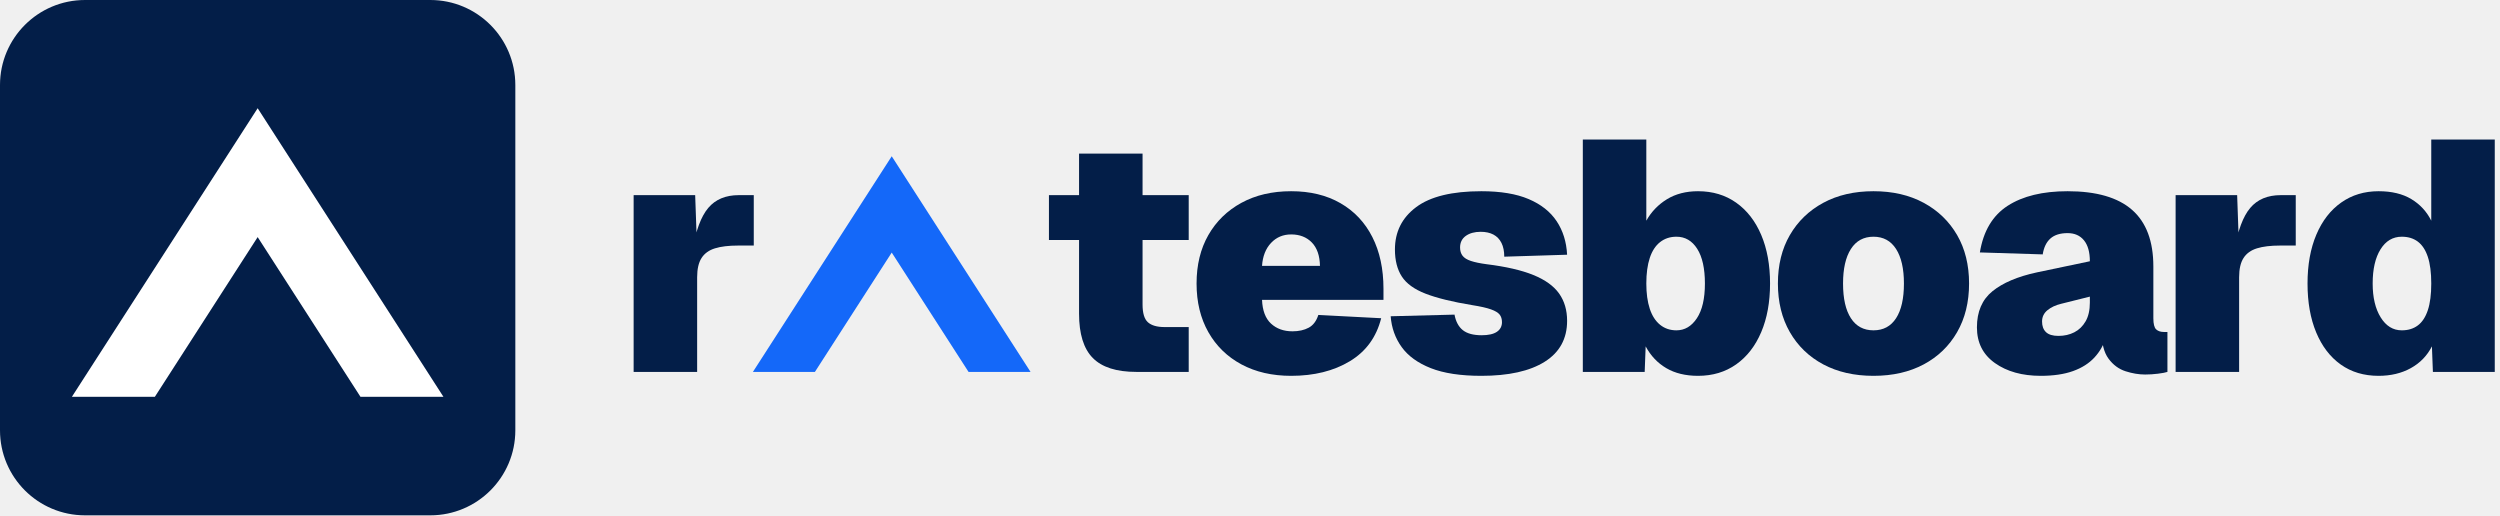
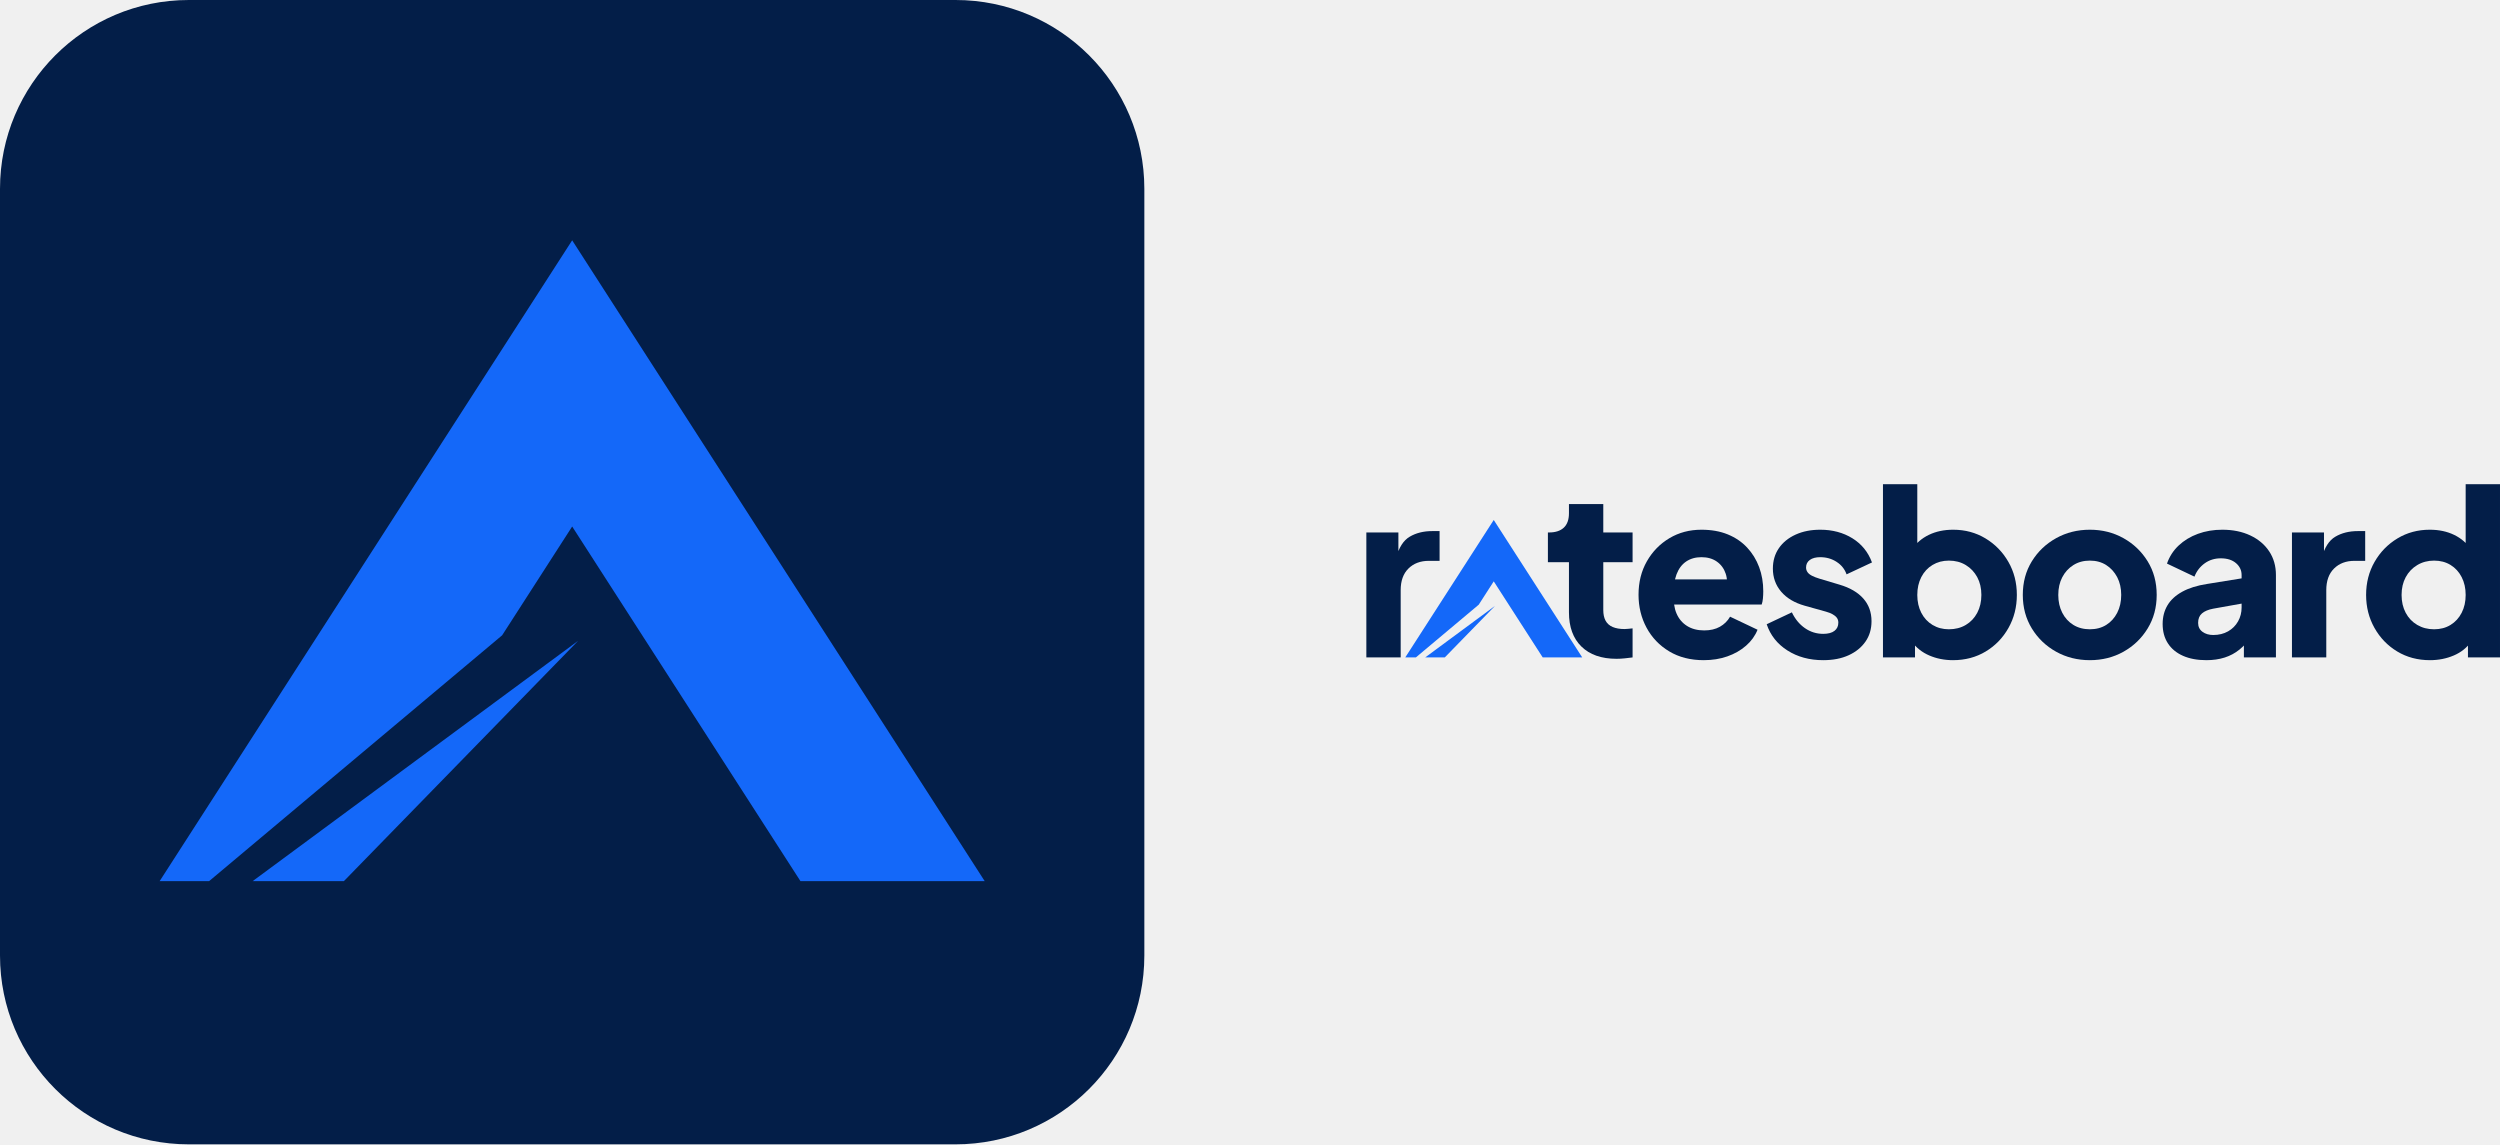
- <svg xmlns="http://www.w3.org/2000/svg" viewBox="0 0 4851.243 1000" width="4851.243" height="1000" fill="none" role="img" aria-label="Ratesboard">
+ <svg xmlns="http://www.w3.org/2000/svg" viewBox="0 0 2184.655 1000" width="2184.655" height="1000" fill="none" overflow="hidden" role="img" aria-label="Ratesboard">
  <path fill="#031E48" d="M165,0 L835,0 A165,165 0 0 1 1000,165 L1000,835 A165,165 0 0 1 835,1000 L165,1000 A165,165 0 0 1 0,835 L0,165 A165,165 0 0 1 165,0 Z" />
-   <path fill="#FFFFFF" d="M500,210 L860.5,770 L699.5,770 L500,460.097 L300.5,770 L139.5,770 Z" />
-   <path fill="#031E48" d="M1229.57 721.68V378.68H1348.985L1352.796 486.661L1343.904 485.391Q1353.431 428.224 1374.393 403.452Q1395.354 378.68 1433.465 378.68H1462.683V476.498H1432.194Q1404.881 476.498 1387.414 481.897Q1369.946 487.296 1361.371 500.635Q1352.796 513.974 1352.796 538.111V721.68Z" />
-   <path fill="#1468F9" d="M1730.393,303.22 L1999.777,721.68 L1879.469,721.68 L1730.393,490.105 L1581.317,721.68 L1461.009,721.68 Z" />
-   <path fill="#031E48" d="M2205.062 721.68Q2147.26 721.68 2120.582 694.684Q2093.904 667.689 2093.904 608.617V298.011H2217.13V590.831Q2217.13 616.239 2227.611 625.449Q2238.091 634.659 2259.688 634.659H2306.691V721.68ZM2035.467 465.7V378.68H2306.691V465.7Z" />
-   <path fill="#031E48" d="M2505.504 729.302Q2450.243 729.302 2408.956 707.07Q2367.669 684.839 2344.802 644.505Q2321.936 604.17 2321.936 550.18Q2321.936 496.189 2344.802 456.172Q2367.669 416.156 2408.956 393.606Q2450.243 371.057 2505.504 371.057Q2560.765 371.057 2601.1 394.242Q2641.434 417.426 2663.03 459.983Q2684.627 502.541 2684.627 560.343V581.939H2448.973Q2450.243 613.063 2466.44 627.99Q2482.638 642.917 2508.045 642.917Q2526.465 642.917 2539.487 635.93Q2552.508 628.943 2558.225 611.157L2680.18 617.509Q2666.206 672.77 2619.202 701.036Q2572.199 729.302 2505.504 729.302ZM2448.973 515.88H2561.401Q2560.765 486.026 2545.521 470.464Q2530.277 454.902 2505.504 454.902Q2482.002 454.902 2466.44 471.417Q2450.878 487.931 2448.973 515.88Z" />
-   <path fill="#031E48" d="M2874.547 729.302Q2814.204 729.302 2776.411 714.375Q2738.617 699.448 2719.879 673.406Q2701.141 647.363 2698.601 613.698L2822.462 610.522Q2826.273 630.848 2838.659 640.694Q2851.045 650.539 2875.182 650.539Q2894.873 650.539 2904.718 643.869Q2914.564 637.2 2914.564 625.131Q2914.564 616.239 2910.117 610.522Q2905.671 604.806 2893.285 600.359Q2880.899 595.913 2856.762 592.102Q2798.96 582.574 2766.248 569.87Q2733.536 557.167 2720.197 536.523Q2706.858 515.88 2706.858 484.12Q2706.858 432.67 2748.145 401.864Q2789.432 371.057 2874.547 371.057Q2930.443 371.057 2966.331 386.302Q3002.219 401.546 3020.639 429.177Q3039.06 456.807 3040.965 494.283L2919.01 498.094Q2919.01 482.215 2913.611 471.417Q2908.212 460.619 2898.049 455.219Q2887.886 449.82 2873.277 449.82Q2855.491 449.82 2844.376 457.76Q2833.26 465.7 2833.26 480.309Q2833.26 489.837 2838.024 496.189Q2842.788 502.541 2854.221 506.352Q2865.654 510.163 2884.71 512.704Q2941.241 519.691 2975.541 533.665Q3009.841 547.639 3025.403 569.553Q3040.965 591.467 3040.965 622.591Q3040.965 674.676 2997.455 701.989Q2953.945 729.302 2874.547 729.302Z" />
-   <path fill="#031E48" d="M3295.039 729.302Q3258.834 729.302 3233.427 714.375Q3208.019 699.448 3193.41 672.135L3191.504 721.68H3071.454V270.698H3194.68V428.224Q3209.289 402.181 3234.697 386.619Q3260.104 371.057 3295.039 371.057Q3337.597 371.057 3369.039 393.289Q3400.48 415.52 3417.63 455.855Q3434.78 496.189 3434.78 550.18Q3434.78 604.17 3417.63 644.505Q3400.48 684.839 3369.039 707.07Q3337.597 729.302 3295.039 729.302ZM3253.117 641.011Q3277.254 641.011 3292.816 617.509Q3308.378 594.007 3308.378 550.18Q3308.378 506.352 3293.452 482.85Q3278.525 459.348 3253.117 459.348Q3234.697 459.348 3221.358 469.829Q3208.019 480.309 3201.35 500.635Q3194.68 520.961 3194.68 550.18Q3194.68 578.763 3201.35 599.089Q3208.019 619.415 3221.358 630.213Q3234.697 641.011 3253.117 641.011Z" />
-   <path fill="#031E48" d="M3635.499 729.302Q3579.602 729.302 3537.998 707.07Q3496.393 684.839 3473.209 644.505Q3450.025 604.17 3450.025 550.18Q3450.025 496.189 3473.209 456.172Q3496.393 416.156 3537.998 393.606Q3579.602 371.057 3635.499 371.057Q3691.395 371.057 3733 393.606Q3774.604 416.156 3797.789 456.172Q3820.973 496.189 3820.973 550.18Q3820.973 604.17 3797.789 644.505Q3774.604 684.839 3733 707.07Q3691.395 729.302 3635.499 729.302ZM3635.499 641.011Q3664.082 641.011 3679.327 617.509Q3694.571 594.007 3694.571 550.18Q3694.571 506.987 3679.327 483.168Q3664.082 459.348 3635.499 459.348Q3606.915 459.348 3591.671 483.168Q3576.427 506.987 3576.427 550.18Q3576.427 594.007 3591.671 617.509Q3606.915 641.011 3635.499 641.011Z" />
-   <path fill="#031E48" d="M3960.078 729.302Q3906.088 729.302 3871.152 704.53Q3836.217 679.757 3836.217 635.294Q3836.217 589.561 3866.389 565.106Q3896.56 540.652 3952.456 528.583L4055.356 506.987Q4055.356 480.309 4043.923 466.335Q4032.489 452.361 4012.164 452.361Q3990.567 452.361 3978.816 462.842Q3967.065 473.322 3963.889 493.648L3841.934 489.837Q3852.097 427.589 3895.925 399.323Q3939.752 371.057 4012.164 371.057Q4096.008 371.057 4137.295 407.263Q4178.582 443.469 4178.582 517.15V617.509Q4178.582 634.024 4183.981 639.106Q4189.38 644.187 4198.908 644.187H4205.895V721.68Q4200.178 723.585 4187.475 725.173Q4174.771 726.761 4162.702 726.761Q4144.282 726.761 4124.591 720.409Q4104.901 714.057 4091.562 695.955Q4078.223 677.852 4078.223 642.917L4087.115 653.08Q4080.128 676.581 4064.249 693.731Q4048.369 710.881 4022.644 720.092Q3996.919 729.302 3960.078 729.302ZM3994.378 651.809Q4011.528 651.809 4025.185 644.822Q4038.841 637.835 4047.099 623.544Q4055.356 609.252 4055.356 587.02V575.587L3999.46 589.561Q3983.58 593.372 3973.1 601.947Q3962.619 610.522 3962.619 623.861Q3962.619 637.2 3970.241 644.505Q3977.864 651.809 3994.378 651.809Z" />
-   <path fill="#031E48" d="M4221.775 721.68V378.68H4341.189L4345.001 486.661L4336.108 485.391Q4345.636 428.224 4366.597 403.452Q4387.558 378.68 4425.669 378.68H4454.888V476.498H4424.399Q4397.086 476.498 4379.618 481.897Q4362.151 487.296 4353.576 500.635Q4345.001 513.974 4345.001 538.111V721.68Z" />
-   <path fill="#031E48" d="M4615.589 729.302Q4573.032 729.302 4542.226 707.388Q4511.419 685.474 4494.587 645.14Q4477.754 604.806 4477.754 550.18Q4477.754 495.554 4494.904 455.219Q4512.054 414.885 4543.178 392.971Q4574.302 371.057 4615.589 371.057Q4653.701 371.057 4679.108 386.302Q4704.515 401.546 4717.854 428.224V270.698H4841.08V721.68H4721.03L4719.125 672.135Q4705.151 699.448 4678.155 714.375Q4651.16 729.302 4615.589 729.302ZM4660.688 641.011Q4679.108 641.011 4691.812 631.483Q4704.515 621.956 4711.185 601.947Q4717.854 581.939 4717.854 550.18Q4717.854 518.42 4711.185 498.412Q4704.515 478.404 4691.812 468.876Q4679.108 459.348 4660.688 459.348Q4634.645 459.348 4619.401 483.803Q4604.156 508.257 4604.156 550.18Q4604.156 590.831 4619.718 615.921Q4635.28 641.011 4660.688 641.011Z" />
+   <path fill="#1468F9" fill-rule="evenodd" d="M500,210 L860.5,770 L699.5,770 L500,460.097 L372.733,657.794 L505.179,560 L300.5,770 L139.5,770 Z M182.719,770 L438.798,555.168 L372.733,657.794 L220.767,770 Z" />
+   <g transform="translate(1123,324.5)">
+     <path transform="translate(60.00,250.00) scale(0.2,-0.2)" d="M55 0V546H195V415L185 434Q203 503 244.5 527.5Q286 552 343 552H375V422H328Q273 422 239.0 388.5Q205 355 205 294V0Z" fill="#031E48" />
+     <g transform="translate(75.07725,84.835) scale(0.2145)">
+       <path fill="#1468F9" fill-rule="evenodd" d="M500,210 L860.5,770 L699.5,770 L500,460.097 L372.733,657.794 L505.179,560 L300.5,770 L139.5,770 Z M182.719,770 L438.798,555.168 L372.733,657.794 L220.767,770 Z" />
+     </g>
+     <path transform="translate(226.05,250.00) scale(0.2,-0.2)" d="M318 -6Q219 -6 164.5 47.5Q110 101 110 197V416H18V546H23Q65 546 87.5 567.0Q110 588 110 630V670H260V546H388V416H260V207Q260 179 270.0 160.5Q280 142 301.0 133.0Q322 124 353 124Q360 124 369.0 125.0Q378 126 388 127V0Q373 -2 354.0 -4.0Q335 -6 318 -6Z" fill="#031E48" />
+     <path transform="translate(302.25,250.00) scale(0.2,-0.2)" d="M318 -12Q231 -12 167.0 26.5Q103 65 68.0 130.0Q33 195 33 274Q33 356 69.5 420.0Q106 484 168.0 521.0Q230 558 308 558Q373 558 423.0 537.5Q473 517 507.5 480.0Q542 443 560.0 394.5Q578 346 578 289Q578 273 576.5 257.5Q575 242 571 231H162V341H486L415 289Q425 332 414.0 365.5Q403 399 375.5 418.5Q348 438 308 438Q269 438 241.0 419.0Q213 400 199.0 363.0Q185 326 188 273Q184 227 199.0 192.0Q214 157 245.0 137.5Q276 118 320 118Q360 118 388.5 134.0Q417 150 433 178L553 121Q537 81 502.5 51.0Q468 21 421.0 4.5Q374 -12 318 -12Z" fill="#031E48" />
+     <path transform="translate(416.45,250.00) scale(0.2,-0.2)" d="M269 -12Q179 -12 112.5 30.5Q46 73 22 145L132 197Q153 153 189.0 128.0Q225 103 269 103Q301 103 318.0 116.0Q335 129 335 152Q335 164 329.0 172.5Q323 181 311.0 188.0Q299 195 281 200L188 226Q121 245 85.0 287.5Q49 330 49 388Q49 439 75.0 477.0Q101 515 148.0 536.5Q195 558 256 558Q336 558 396.5 520.5Q457 483 482 415L371 363Q359 397 327.5 417.5Q296 438 256 438Q227 438 210.5 426.0Q194 414 194 393Q194 382 200.0 373.0Q206 364 219.5 357.0Q233 350 253 344L340 318Q408 298 444.0 257.5Q480 217 480 158Q480 107 453.5 69.0Q427 31 380.0 9.5Q333 -12 269 -12Z" fill="#031E48" />
+     <path transform="translate(511.45,250.00) scale(0.2,-0.2)" d="M361 -12Q305 -12 257.5 8.5Q210 29 181 69L195 100V0H55V757H205V442L182 472Q209 513 255.5 535.5Q302 558 362 558Q440 558 503.0 520.0Q566 482 603.0 417.5Q640 353 640 273Q640 194 603.5 129.0Q567 64 504.0 26.0Q441 -12 361 -12ZM343 123Q385 123 417.0 142.0Q449 161 467.0 195.0Q485 229 485 273Q485 317 467.0 350.5Q449 384 417.0 403.5Q385 423 343 423Q303 423 271.5 404.0Q240 385 222.5 351.0Q205 317 205 273Q205 229 222.5 195.0Q240 161 271.5 142.0Q303 123 343 123Z" fill="#031E48" />
+     <path transform="translate(638.05,250.00) scale(0.2,-0.2)" d="M326 -12Q245 -12 178.5 25.0Q112 62 72.5 126.5Q33 191 33 273Q33 356 72.5 420.0Q112 484 178.5 521.0Q245 558 326 558Q407 558 473.0 521.0Q539 484 578.5 420.0Q618 356 618 273Q618 191 578.5 126.5Q539 62 473.0 25.0Q407 -12 326 -12ZM326 123Q367 123 397.5 142.0Q428 161 445.5 195.0Q463 229 463 273Q463 317 445.5 350.5Q428 384 397.5 403.5Q367 423 326 423Q285 423 254.0 403.5Q223 384 205.5 350.5Q188 317 188 273Q188 229 205.5 195.0Q223 161 254.0 142.0Q285 123 326 123Z" fill="#031E48" />
+     <path transform="translate(760.25,250.00) scale(0.2,-0.2)" d="M224 -12Q165 -12 122.0 7.0Q79 26 56.0 61.5Q33 97 33 146Q33 192 54.0 227.5Q75 263 118.5 287.0Q162 311 227 321L394 348V238L254 213Q222 207 205.0 192.5Q188 178 188 151Q188 126 207.0 112.0Q226 98 254 98Q291 98 319.0 114.0Q347 130 362.5 157.5Q378 185 378 218V360Q378 391 353.5 412.0Q329 433 287 433Q247 433 216.5 411.0Q186 389 172 353L52 410Q68 456 103.0 489.0Q138 522 187.0 540.0Q236 558 294 558Q363 558 416.0 533.0Q469 508 498.5 463.5Q528 419 528 360V0H388V88L422 94Q398 58 369.0 34.5Q340 11 304.0 -0.5Q268 -12 224 -12Z" fill="#031E48" />
+     <path transform="translate(868.85,250.00) scale(0.2,-0.2)" d="M55 0V546H195V415L185 434Q203 503 244.5 527.5Q286 552 343 552H375V422H328Q273 422 239.0 388.5Q205 355 205 294V0Z" fill="#031E48" />
+     <path transform="translate(938.05,250.00) scale(0.2,-0.2)" d="M312 -12Q232 -12 169.0 26.0Q106 64 69.5 129.0Q33 194 33 273Q33 353 70.0 417.5Q107 482 170.0 520.0Q233 558 311 558Q371 558 417.5 535.5Q464 513 491 472L468 442V757H618V0H478V100L492 69Q464 29 416.0 8.5Q368 -12 312 -12ZM330 123Q371 123 402.0 142.0Q433 161 450.5 195.0Q468 229 468 273Q468 317 450.5 351.0Q433 385 402.0 404.0Q371 423 330 423Q289 423 256.5 403.5Q224 384 206.0 350.5Q188 317 188 273Q188 229 206.0 195.0Q224 161 256.5 142.0Q289 123 330 123Z" fill="#031E48" />
+   </g>
</svg>
